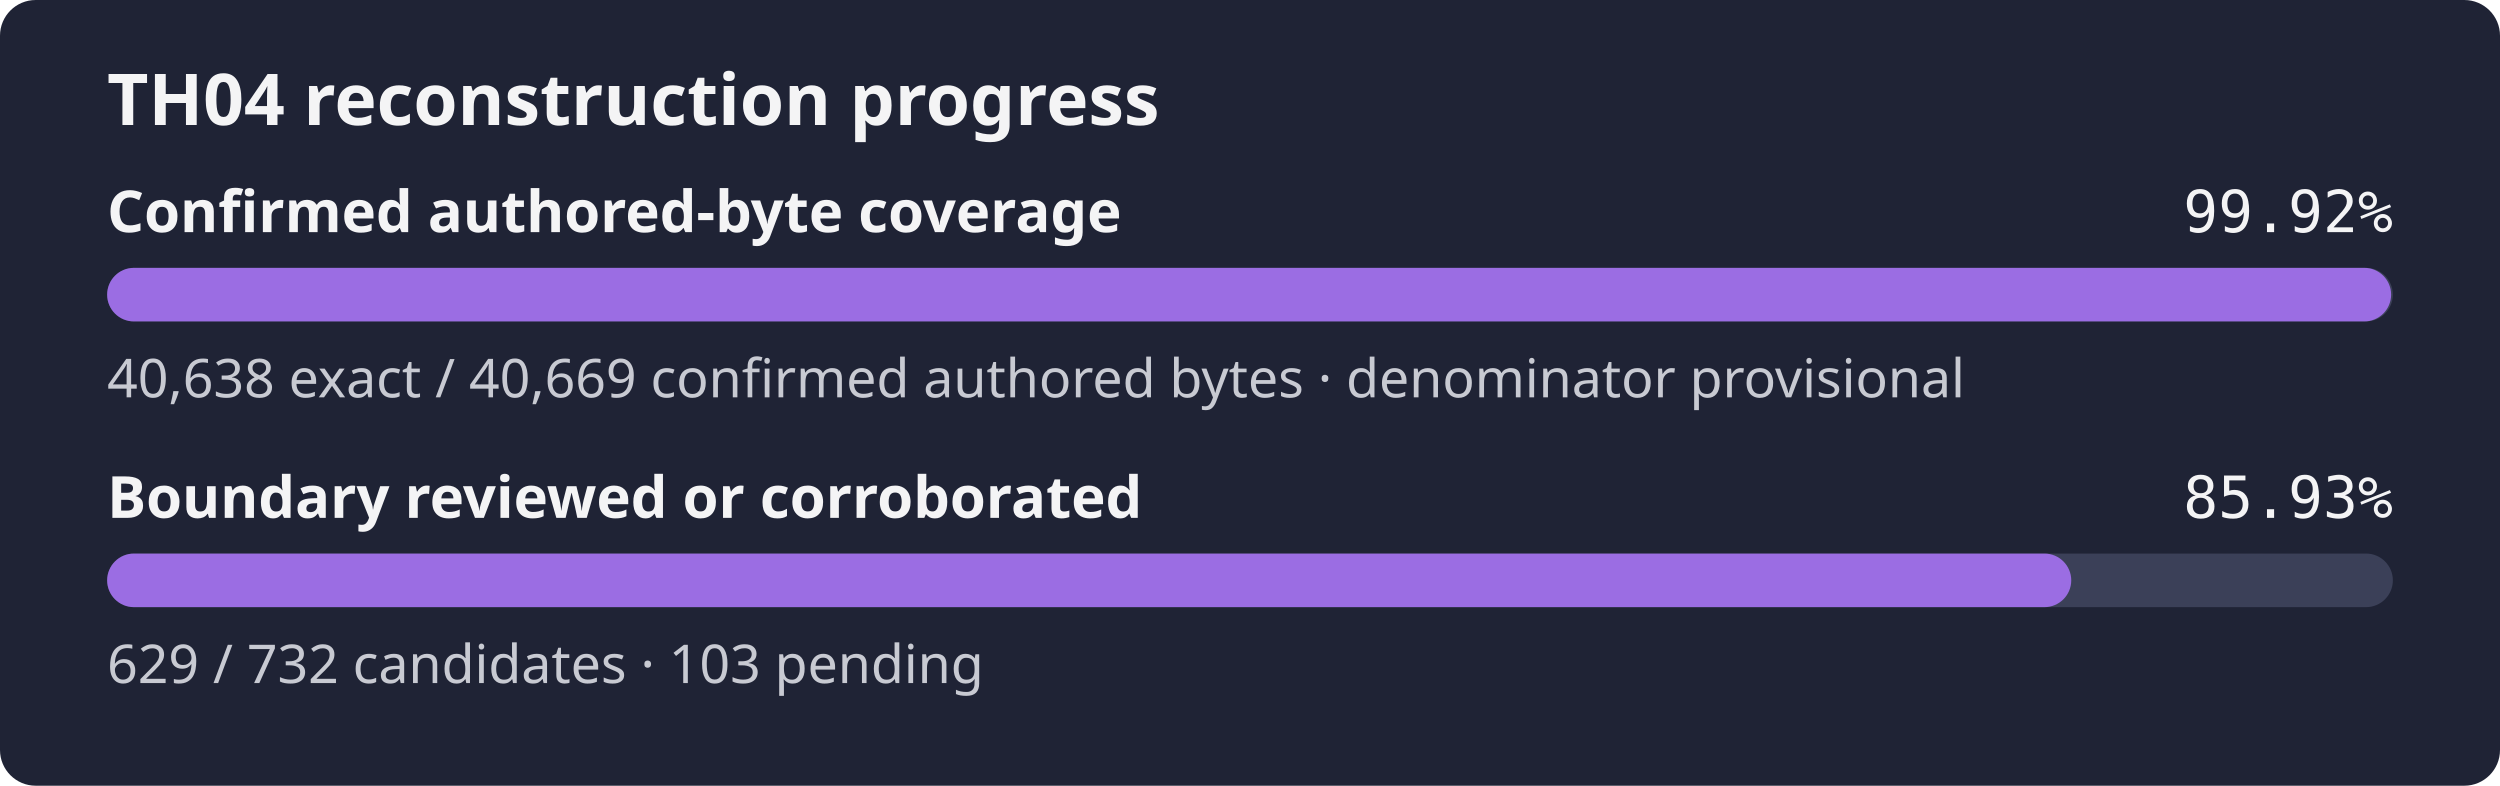
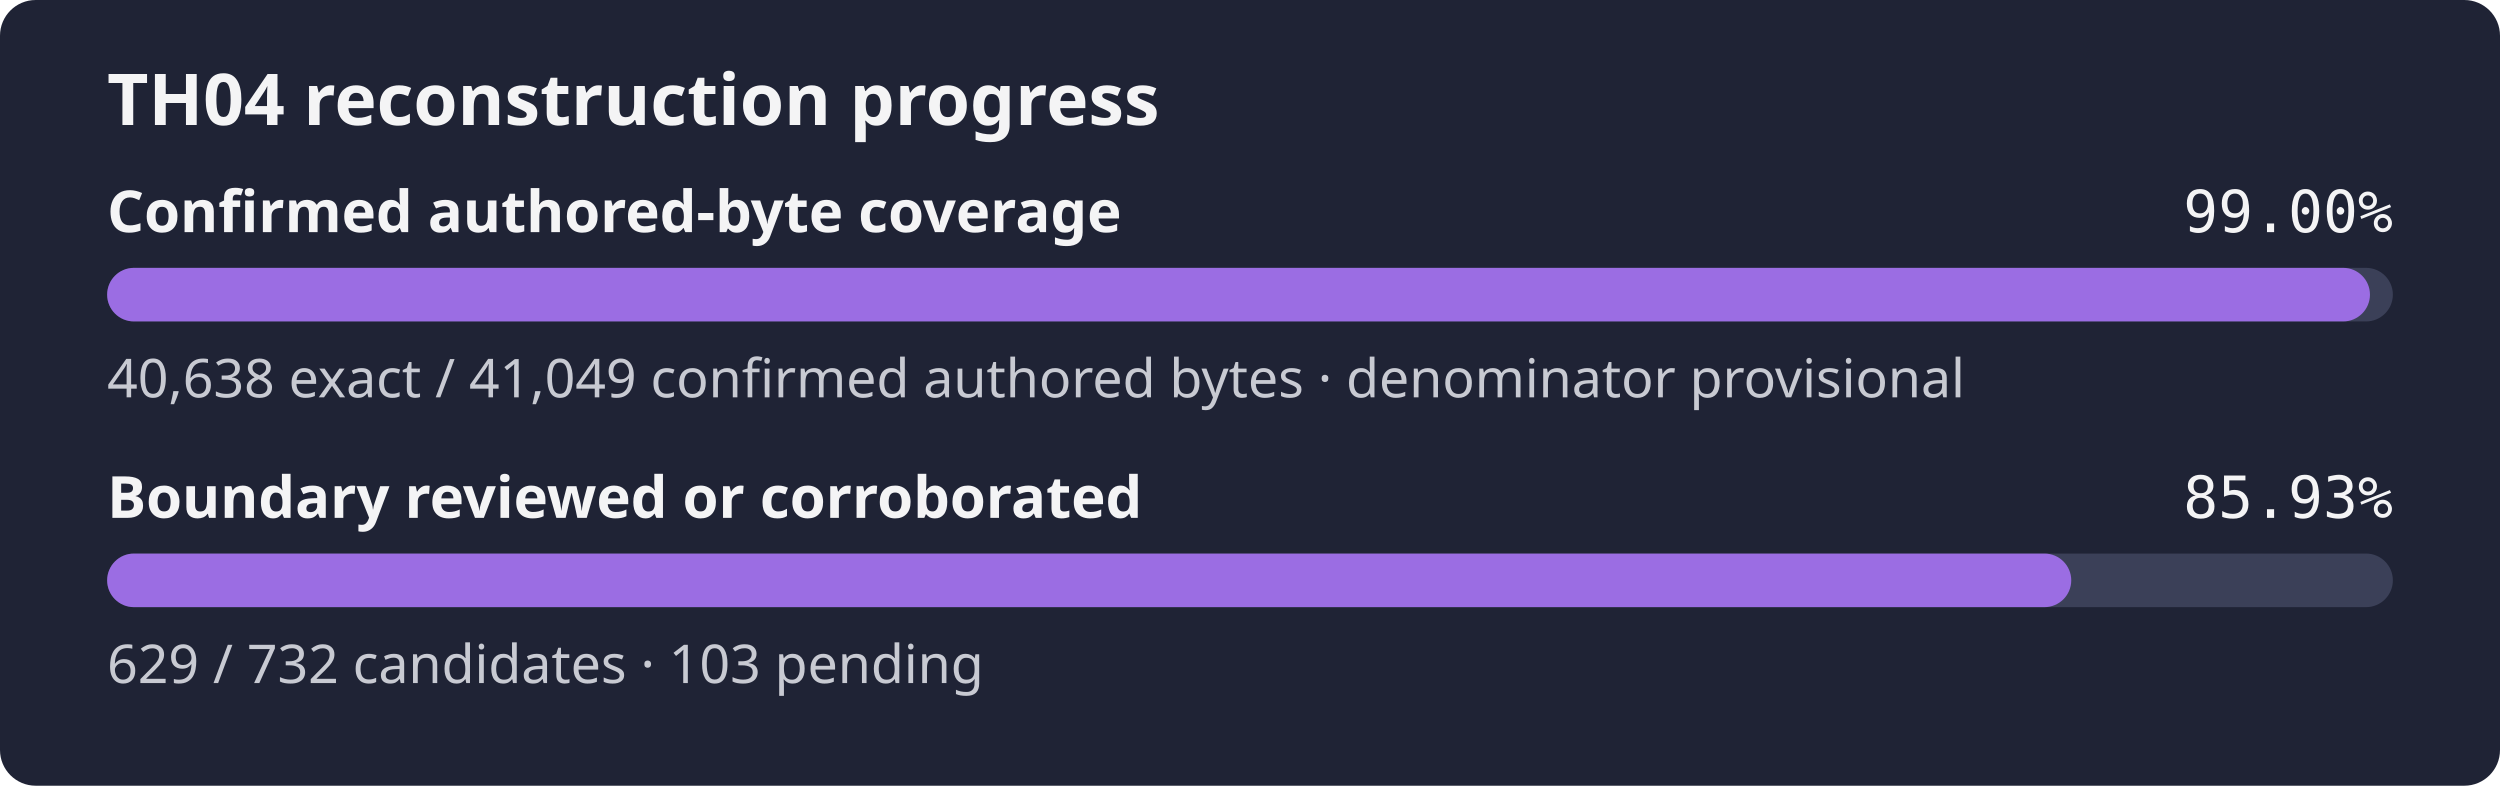
- <svg xmlns="http://www.w3.org/2000/svg" width="560" height="176" role="img" aria-label="TH04 reconstruction progress: 99.92% of the confirmed authored-byte set is exact, boundary reviewed or corroborated 85.93%">
+ <svg xmlns="http://www.w3.org/2000/svg" width="560" height="176" role="img" aria-label="TH04 reconstruction progress: 99.00% of the confirmed authored-byte set is exact, boundary reviewed or corroborated 85.93%">
  <rect width="560" height="176" rx="8" fill="#1f2335" />
  <text x="24" y="28" fill="#f4f4f5" font-family="sans-serif" font-size="16" font-weight="600">TH04 reconstruction progress</text>
  <text x="24" y="52" fill="#f4f4f5" font-family="sans-serif" font-size="13" font-weight="600">Confirmed authored-byte coverage</text>
-   <text x="536" y="52" fill="#f4f4f5" text-anchor="end" font-family="monospace" font-size="13">99.92%</text>
+   <text x="536" y="52" fill="#f4f4f5" text-anchor="end" font-family="monospace" font-size="13">99.00%</text>
  <rect x="24" y="60" width="512" height="12" rx="6" fill="#3b4058" />
-   <rect x="24" y="60" width="511.61" height="12" rx="6" fill="#9b6de3" />
-   <text x="24" y="89" fill="#c8cad2" font-family="sans-serif" font-size="12">40,638 exact / 40,669 confirmed authored bytes · denominator provisional</text>
+   <rect x="24" y="60" width="506.87" height="12" rx="6" fill="#9b6de3" />
+   <text x="24" y="89" fill="#c8cad2" font-family="sans-serif" font-size="12">40,638 exact / 41,049 confirmed authored bytes · denominator provisional</text>
  <text x="24" y="116" fill="#f4f4f5" font-family="sans-serif" font-size="13" font-weight="600">Boundary reviewed or corroborated</text>
  <text x="536" y="116" fill="#f4f4f5" text-anchor="end" font-family="monospace" font-size="13">85.93%</text>
  <rect x="24" y="124" width="512" height="12" rx="6" fill="#3b4058" />
  <rect x="24" y="124" width="439.96" height="12" rx="6" fill="#9b6de3" />
  <text x="24" y="153" fill="#c8cad2" font-family="sans-serif" font-size="12">629 / 732 candidates · 103 pending</text>
</svg>
